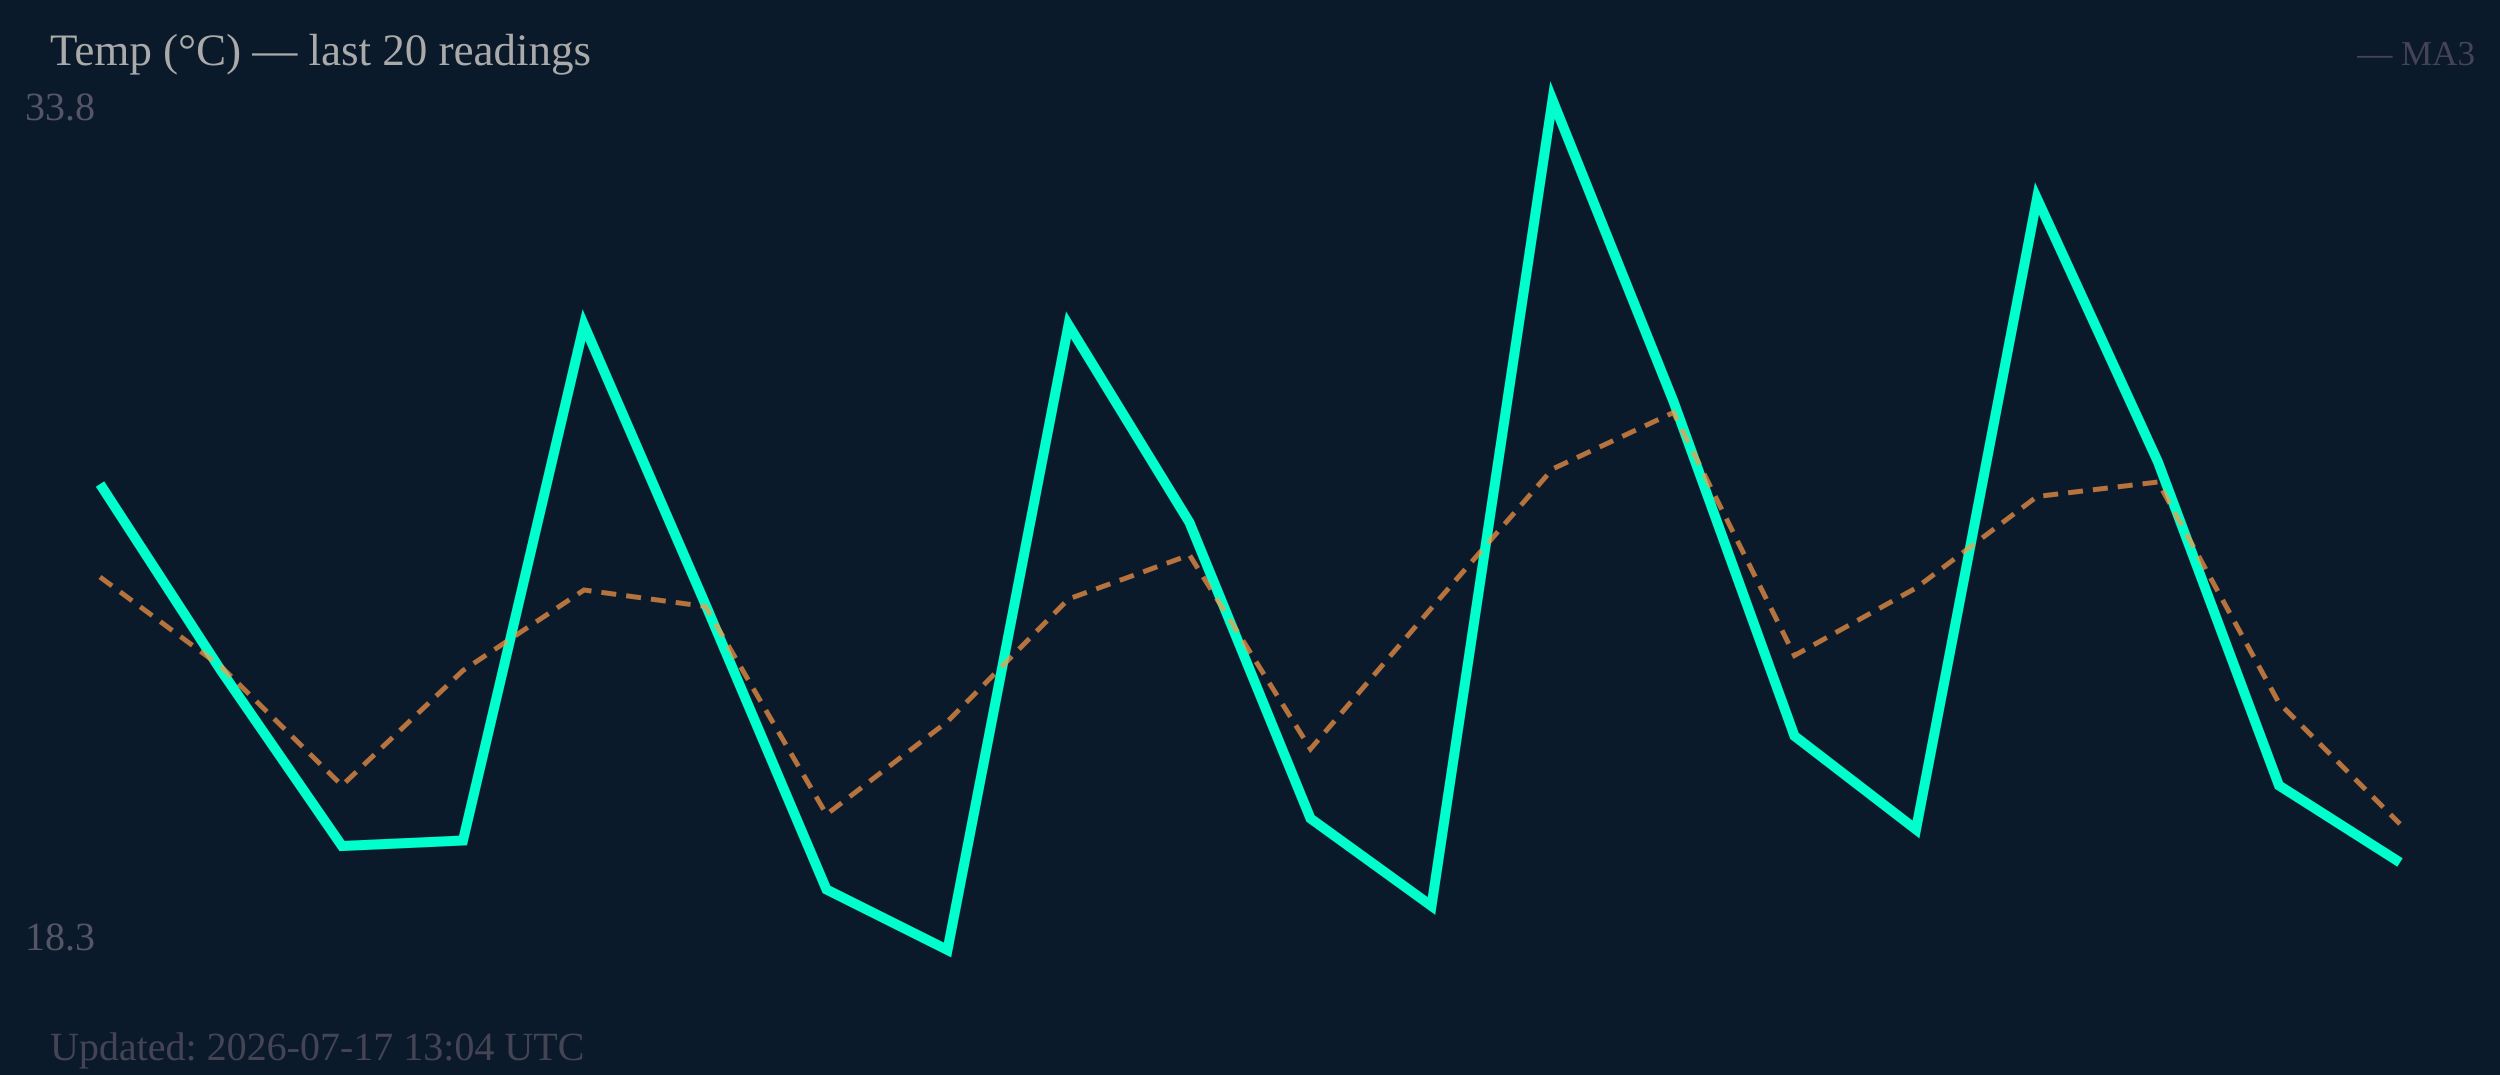
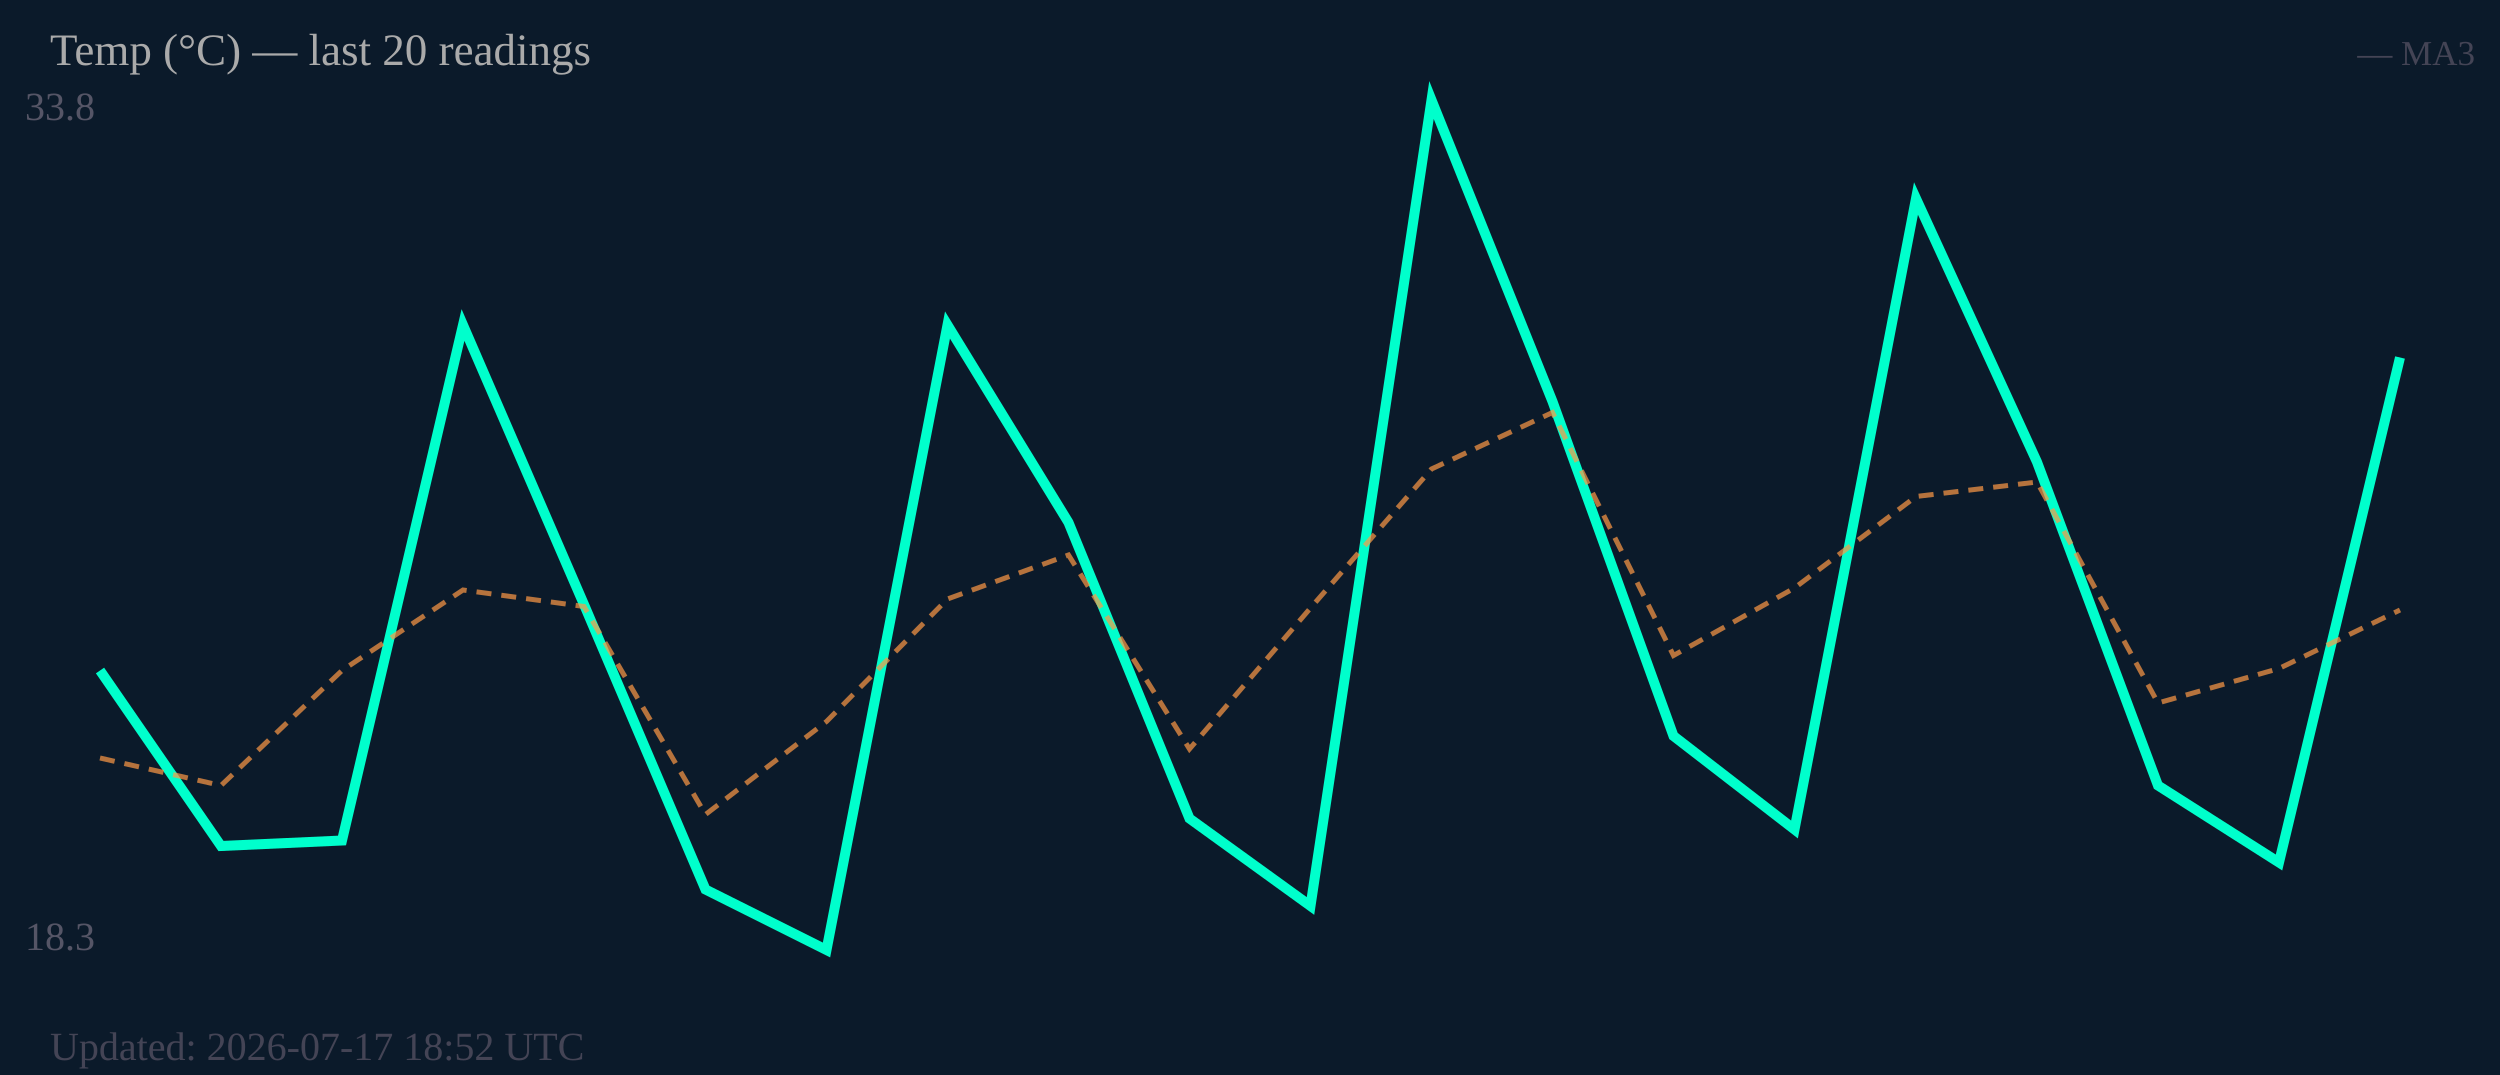
<svg xmlns="http://www.w3.org/2000/svg" width="500" height="215" viewBox="0 0 500 215">
  <rect width="500" height="215" fill="#0b1a2a" />
  <text x="5" y="24" font-size="8" fill="#556">33.8</text>
  <text x="5" y="190" font-size="8" fill="#556">18.3</text>
-   <polyline fill="none" stroke="#00ffcc" stroke-width="2" points="20.0,96.8 44.2,134.1 68.4,169.2 92.6,168.1 116.8,65.0 141.1,120.9 165.3,177.9 189.5,190.0 213.7,65.0 237.9,104.5 262.1,163.7 286.3,181.2 310.5,20.0 334.7,80.3 358.9,147.2 383.2,165.9 407.4,39.7 431.6,92.4 455.8,157.1 480.0,172.5" />
-   <polyline fill="none" stroke="#ff9944" stroke-width="1" stroke-dasharray="3,2" opacity="0.7" points="20.0,115.4 44.2,133.3 68.4,157.1 92.6,134.1 116.8,118.0 141.1,121.3 165.3,162.9 189.5,144.3 213.7,119.8 237.9,111.0 262.1,149.8 286.3,121.6 310.5,93.8 334.7,82.5 358.9,131.1 383.2,117.6 407.4,99.3 431.6,96.4 455.8,140.6 480.0,164.8" />
+   <polyline fill="none" stroke="#00ffcc" stroke-width="2" points="20.0,134.1 44.2,169.2 68.4,168.1 92.6,65.0 116.8,120.9 141.1,177.9 165.3,190.0 189.5,65.0 213.7,104.5 237.9,163.7 262.1,181.2 286.3,20.0 310.5,80.3 334.7,147.2 358.9,165.9 383.2,39.7 407.4,92.4 431.6,157.1 455.8,172.5 480.0,71.5" />
+   <polyline fill="none" stroke="#ff9944" stroke-width="1" stroke-dasharray="3,2" opacity="0.7" points="20.0,151.6 44.2,157.1 68.4,134.1 92.6,118.0 116.8,121.3 141.1,162.9 165.3,144.3 189.5,119.8 213.7,111.0 237.9,149.8 262.1,121.6 286.3,93.8 310.5,82.5 334.7,131.1 358.9,117.6 383.2,99.3 407.4,96.4 431.6,140.6 455.8,133.7 480.0,122.0" />
  <text x="10" y="13" font-size="9" fill="#aaa">Temp (°C) — last 20 readings</text>
  <text x="495" y="13" font-size="7" fill="#445" text-anchor="end">— MA3</text>
-   <text x="10" y="212" font-size="8" fill="#445">Updated: 2026-07-17 13:04 UTC</text>
+   <text x="10" y="212" font-size="8" fill="#445">Updated: 2026-07-17 18:52 UTC</text>
</svg>
